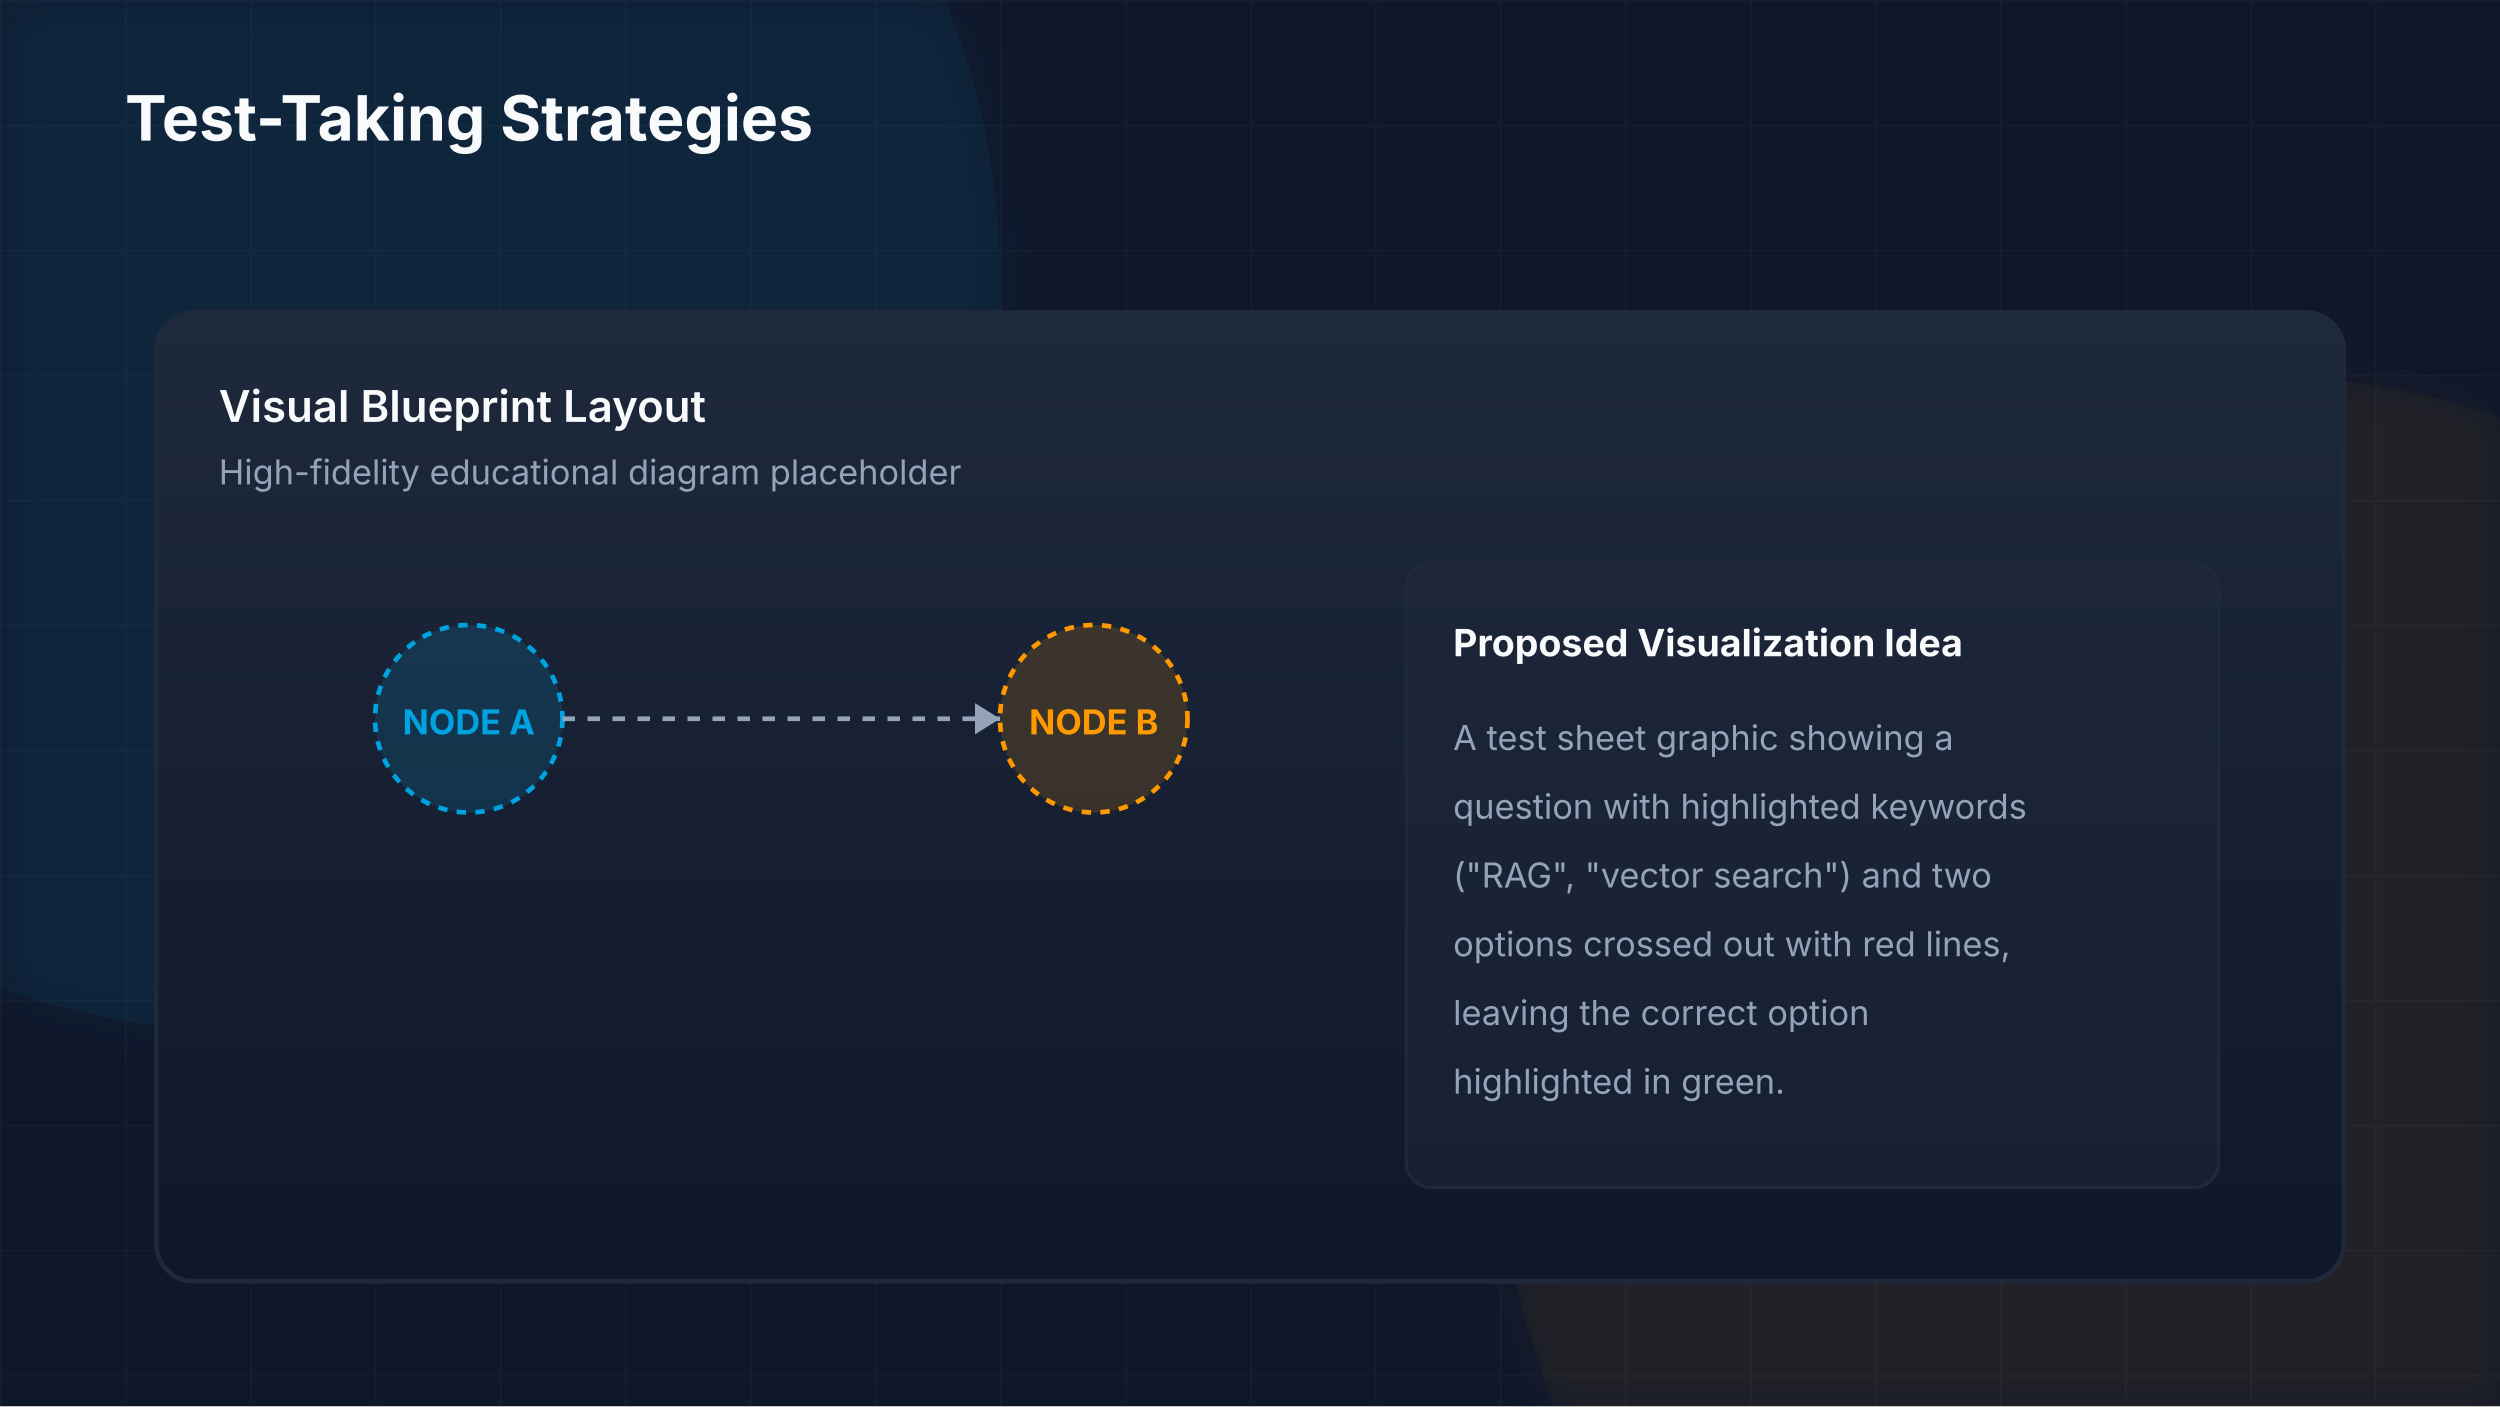
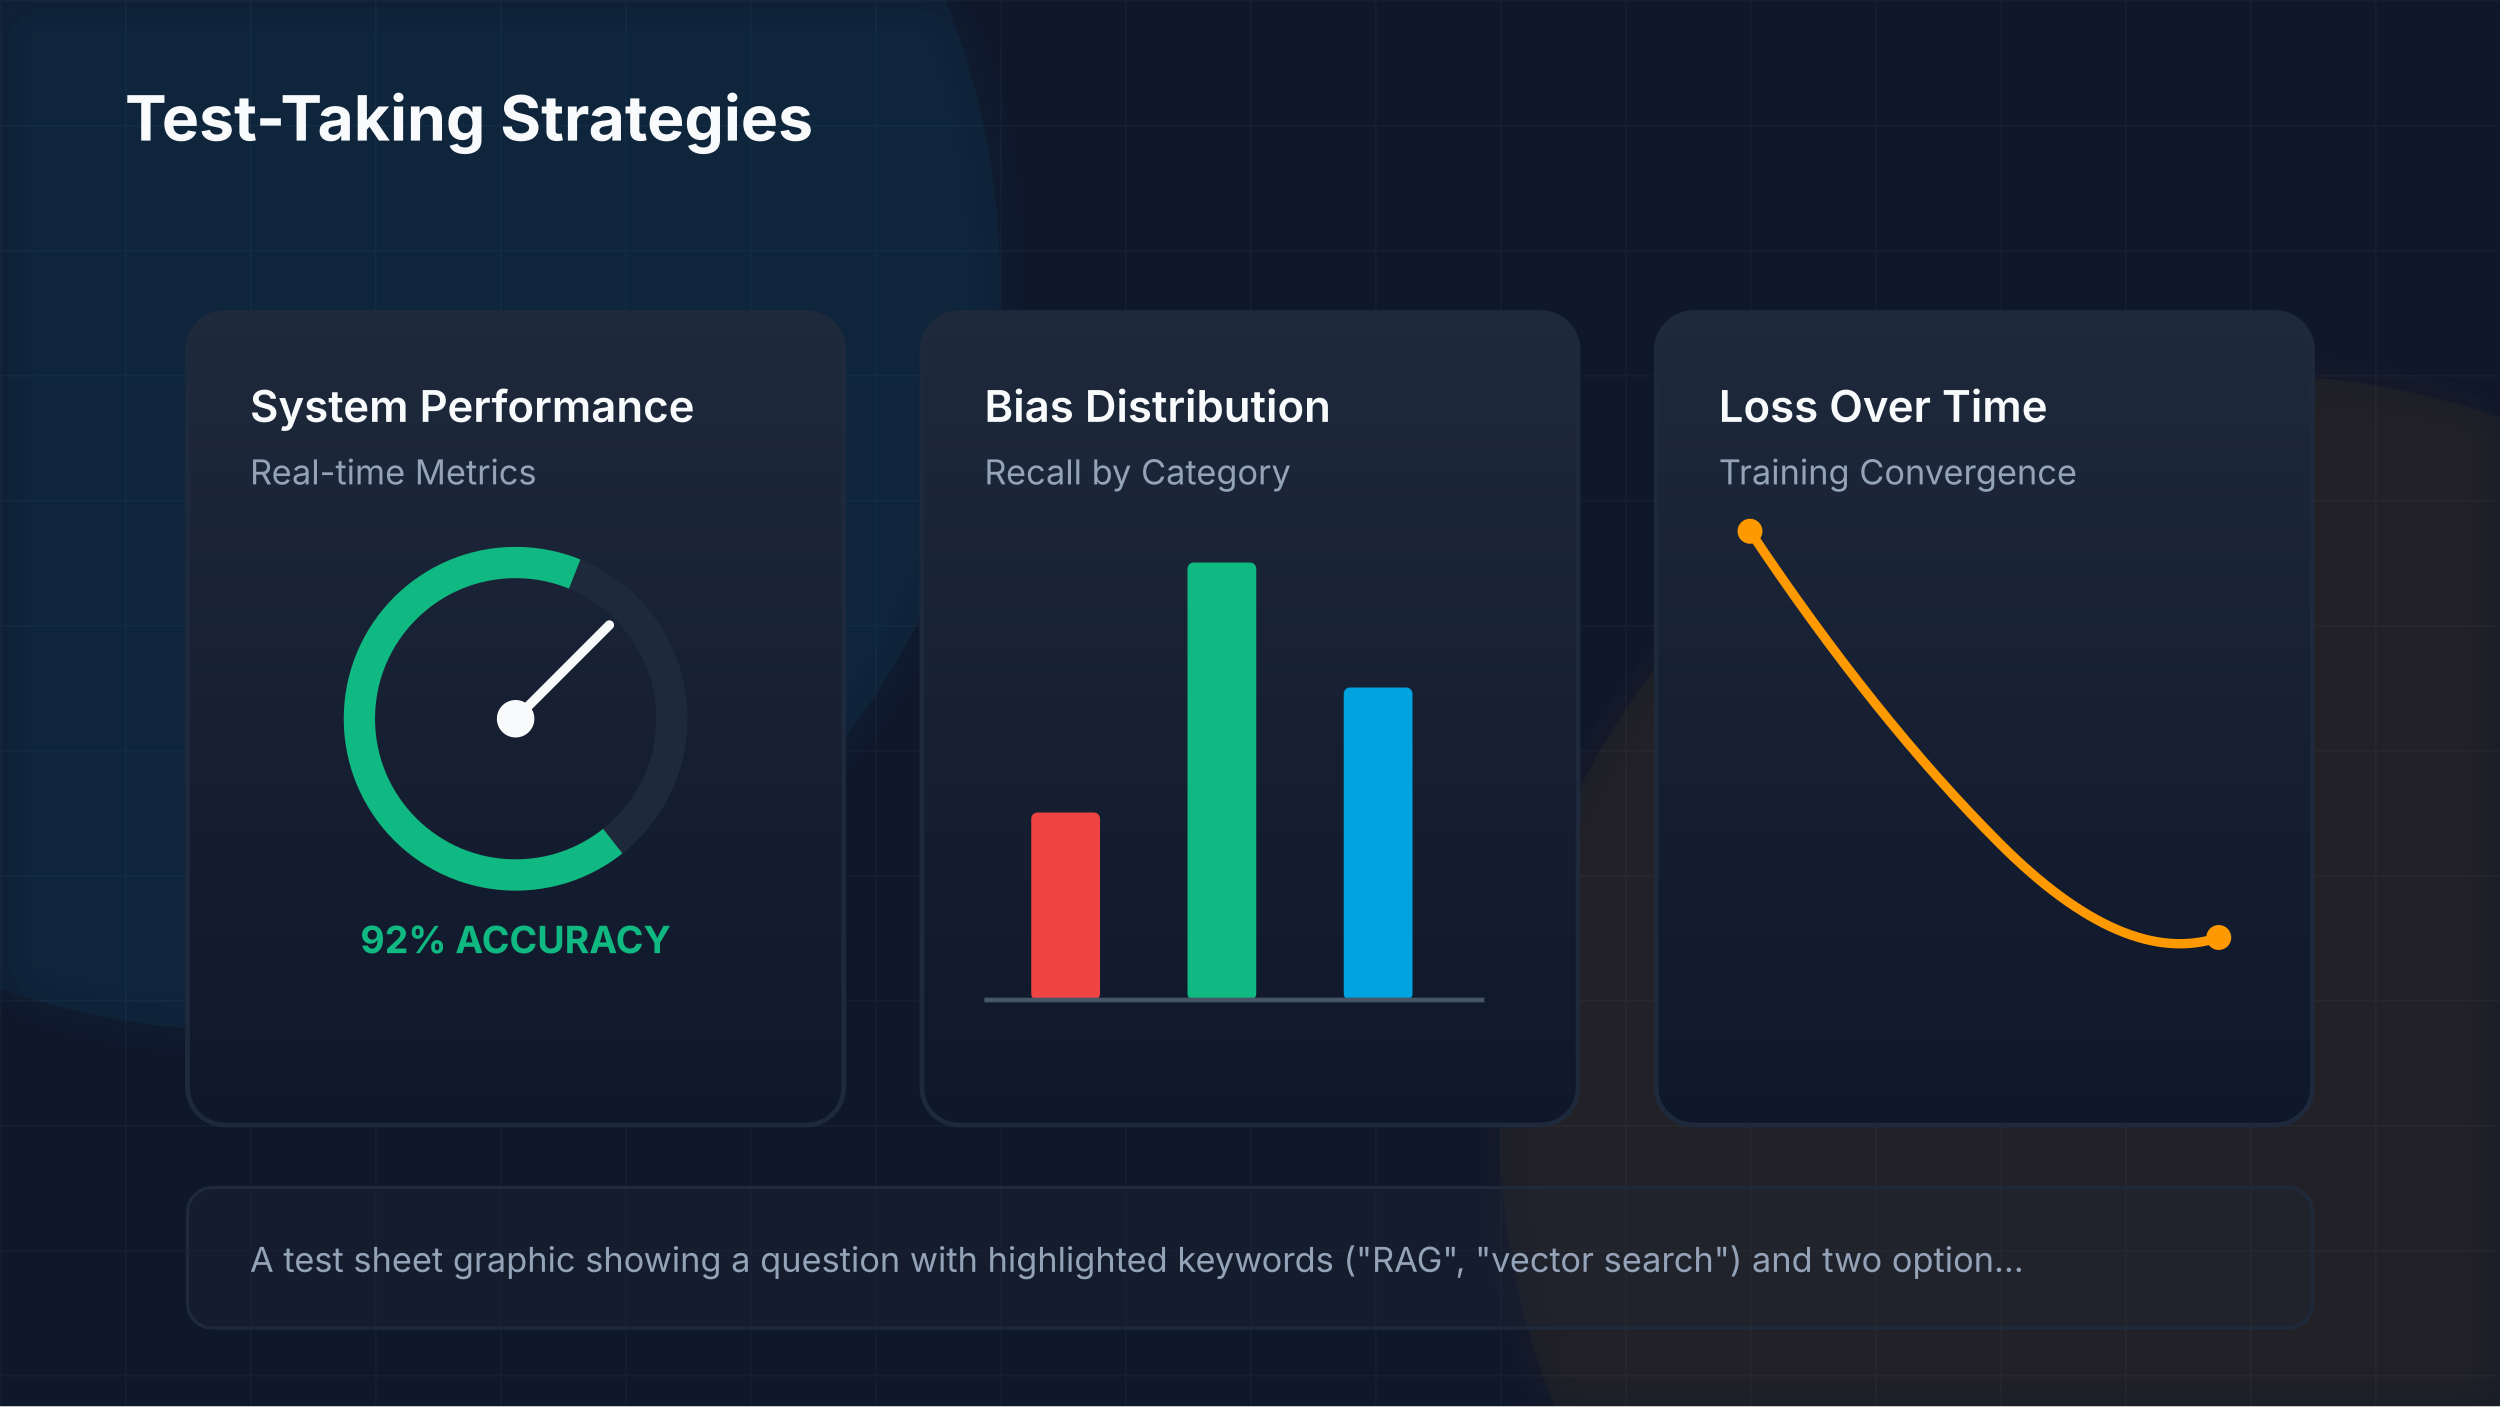
<svg xmlns="http://www.w3.org/2000/svg" viewBox="0 0 800 450" width="100%" height="100%">
  <defs>
    <linearGradient id="aws-orange" x1="0%" y1="0%" x2="100%" y2="100%">
      <stop offset="0%" stop-color="#FF9900" />
      <stop offset="100%" stop-color="#FFC400" />
    </linearGradient>
    <linearGradient id="cloud-blue" x1="0%" y1="0%" x2="100%" y2="100%">
      <stop offset="0%" stop-color="#00A3E0" />
      <stop offset="100%" stop-color="#1D70B8" />
    </linearGradient>
    <linearGradient id="success-green" x1="0%" y1="0%" x2="100%" y2="100%">
      <stop offset="0%" stop-color="#10B981" />
      <stop offset="100%" stop-color="#059669" />
    </linearGradient>
    <linearGradient id="alert-red" x1="0%" y1="0%" x2="100%" y2="100%">
      <stop offset="0%" stop-color="#EF4444" />
      <stop offset="100%" stop-color="#DC2626" />
    </linearGradient>
    <linearGradient id="warning-gold" x1="0%" y1="0%" x2="100%" y2="100%">
      <stop offset="0%" stop-color="#F59E0B" />
      <stop offset="100%" stop-color="#D97706" />
    </linearGradient>
    <linearGradient id="dark-card" x1="0%" y1="0%" x2="0%" y2="100%">
      <stop offset="0%" stop-color="#1E293B" />
      <stop offset="100%" stop-color="#0F172A" />
    </linearGradient>
    <linearGradient id="purple-glow" x1="0%" y1="0%" x2="100%" y2="100%">
      <stop offset="0%" stop-color="#8B5CF6" />
      <stop offset="100%" stop-color="#6D28D9" />
    </linearGradient>
    <filter id="glow-orange" x="-20%" y="-20%" width="140%" height="140%">
      <feGaussianBlur stdDeviation="8" result="blur" />
      <feComposite in="SourceGraphic" in2="blur" operator="over" />
    </filter>
    <filter id="glow-blue" x="-20%" y="-20%" width="140%" height="140%">
      <feGaussianBlur stdDeviation="8" result="blur" />
      <feComposite in="SourceGraphic" in2="blur" operator="over" />
    </filter>
    <pattern id="grid" width="40" height="40" patternUnits="userSpaceOnUse">
      <path d="M 40 0 L 0 0 0 40" fill="none" stroke="rgba(148, 163, 184, 0.05)" stroke-width="1" />
    </pattern>
  </defs>
  <rect width="800" height="450" fill="#0F172A" />
  <rect width="800" height="450" fill="url(#grid)" />
  <circle cx="80.0" cy="90.0" r="240.0" fill="rgba(0, 163, 224, 0.05)" filter="url(#glow-blue)" />
  <circle cx="720.0" cy="360.0" r="240.0" fill="rgba(255, 153, 0, 0.04)" filter="url(#glow-orange)" />
  <text x="40" y="45" font-family="Inter, system-ui, sans-serif" font-size="20" font-weight="700" fill="#F8FAFC">Test-Taking Strategies</text>
-   <rect x="50" y="100" width="700" height="310" rx="12" fill="url(#dark-card)" stroke="#1E293B" stroke-width="1.5" />
-   <text x="70" y="135" font-family="Inter, system-ui, sans-serif" font-size="14" font-weight="600" fill="#F8FAFC">Visual Blueprint Layout</text>
-   <text x="70" y="155" font-family="Inter, system-ui, sans-serif" font-size="11" fill="#94A3B8">High-fidelity educational diagram placeholder</text>
-   <g transform="translate(100, 180)">
-     <circle cx="50" cy="50" r="30" fill="rgba(0,163,224,0.15)" stroke="#00A3E0" stroke-dasharray="3,3" stroke-width="1.5" />
-     <text x="50" y="55" font-family="Inter" font-size="11" fill="#00A3E0" font-weight="700" text-anchor="middle">NODE A</text>
-     <circle cx="250" cy="50" r="30" fill="rgba(255,153,0,0.15)" stroke="#FF9900" stroke-dasharray="3,3" stroke-width="1.5" />
-     <text x="250" y="55" font-family="Inter" font-size="11" fill="#FF9900" font-weight="700" text-anchor="middle">NODE B</text>
-     <line x1="80" y1="50" x2="220" y2="50" stroke="#94A3B8" stroke-dasharray="4,4" stroke-width="1.5" />
-     <polygon points="220,50 212,45 212,55" fill="#94A3B8" />
-   </g>
-   <g transform="translate(450, 180)">
-     <rect x="0" y="0" width="260" height="200" rx="8" fill="rgba(30,41,59,0.5)" stroke="#1E293B" stroke-width="1" />
-     <text x="15" y="30" font-family="Inter" font-size="12" font-weight="700" fill="#F8FAFC">Proposed Visualization Idea</text>
-     <text x="15" y="60" font-family="Inter" font-size="11" fill="#94A3B8">A test sheet graphic showing a</text>
-     <text x="15" y="82" font-family="Inter" font-size="11" fill="#94A3B8">question with highlighted keywords</text>
-     <text x="15" y="104" font-family="Inter" font-size="11" fill="#94A3B8">("RAG", "vector search") and two</text>
-     <text x="15" y="126" font-family="Inter" font-size="11" fill="#94A3B8">options crossed out with red lines,</text>
-     <text x="15" y="148" font-family="Inter" font-size="11" fill="#94A3B8">leaving the correct option</text>
-     <text x="15" y="170" font-family="Inter" font-size="11" fill="#94A3B8">highlighted in green.</text>
-   </g>
+   <rect x="60" y="100" width="210" height="260" rx="12" fill="url(#dark-card)" stroke="#1E293B" stroke-width="1.5" />
+   <text x="80" y="135" font-family="Inter, system-ui, sans-serif" font-size="14" font-weight="600" fill="#F8FAFC">System Performance</text>
+   <text x="80" y="155" font-family="Inter, system-ui, sans-serif" font-size="11" fill="#94A3B8">Real-time Metrics</text>
+   <circle cx="165" cy="230" r="50" fill="none" stroke="#1E293B" stroke-width="10" />
+   <circle cx="165" cy="230" r="50" fill="none" stroke="#10B981" stroke-width="10" stroke-dasharray="210 314" stroke-dashoffset="-45" />
+   <line x1="165" y1="230" x2="195" y2="200" stroke="#F8FAFC" stroke-width="3" stroke-linecap="round" />
+   <circle cx="165" cy="230" r="6" fill="#F8FAFC" />
+   <text x="165" y="305" font-family="Inter" font-size="12" font-weight="700" fill="#10B981" text-anchor="middle">92% ACCURACY</text>
+   <rect x="295" y="100" width="210" height="260" rx="12" fill="url(#dark-card)" stroke="#1E293B" stroke-width="1.5" />
+   <text x="315" y="135" font-family="Inter, system-ui, sans-serif" font-size="14" font-weight="600" fill="#F8FAFC">Bias Distribution</text>
+   <text x="315" y="155" font-family="Inter, system-ui, sans-serif" font-size="11" fill="#94A3B8">Recall by Category</text>
+   <rect x="330" y="260" width="22" height="60" rx="2" fill="#EF4444" />
+   <rect x="380" y="180" width="22" height="140" rx="2" fill="#10B981" />
+   <rect x="430" y="220" width="22" height="100" rx="2" fill="#00A3E0" />
+   <line x1="315" y1="320" x2="475" y2="320" stroke="#475569" stroke-width="1.5" />
+   <rect x="530" y="100" width="210" height="260" rx="12" fill="url(#dark-card)" stroke="#1E293B" stroke-width="1.5" />
+   <text x="550" y="135" font-family="Inter, system-ui, sans-serif" font-size="14" font-weight="600" fill="#F8FAFC">Loss Over Time</text>
+   <text x="550" y="155" font-family="Inter, system-ui, sans-serif" font-size="11" fill="#94A3B8">Training Convergence</text>
+   <path d="M 560,170 Q 600,230 640,270 T 710,300" fill="none" stroke="#FF9900" stroke-width="3" />
+   <circle cx="560" cy="170" r="4" fill="#FF9900" />
+   <circle cx="710" cy="300" r="4" fill="#FF9900" />
+   <rect x="60" y="380" width="680" height="45" rx="8" fill="rgba(30,41,59,0.3)" stroke="#1E293B" stroke-width="1" />
+   <text x="80" y="407" font-family="Inter" font-size="11" fill="#94A3B8">A test sheet graphic showing a question with highlighted keywords ("RAG", "vector search") and two option...</text>
</svg>
